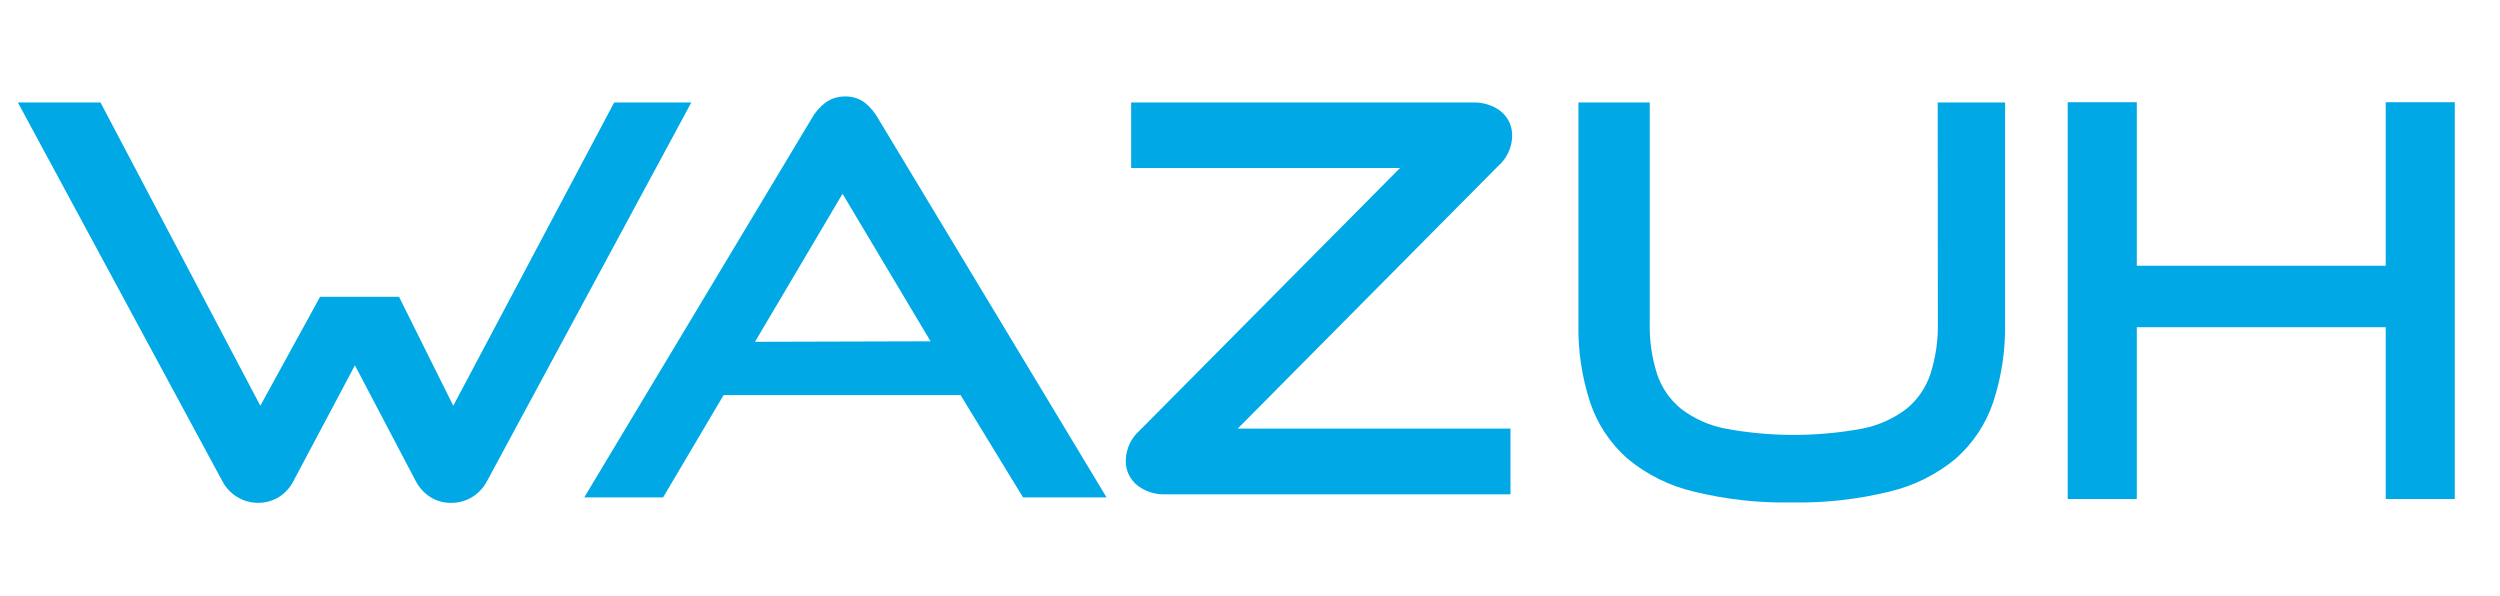
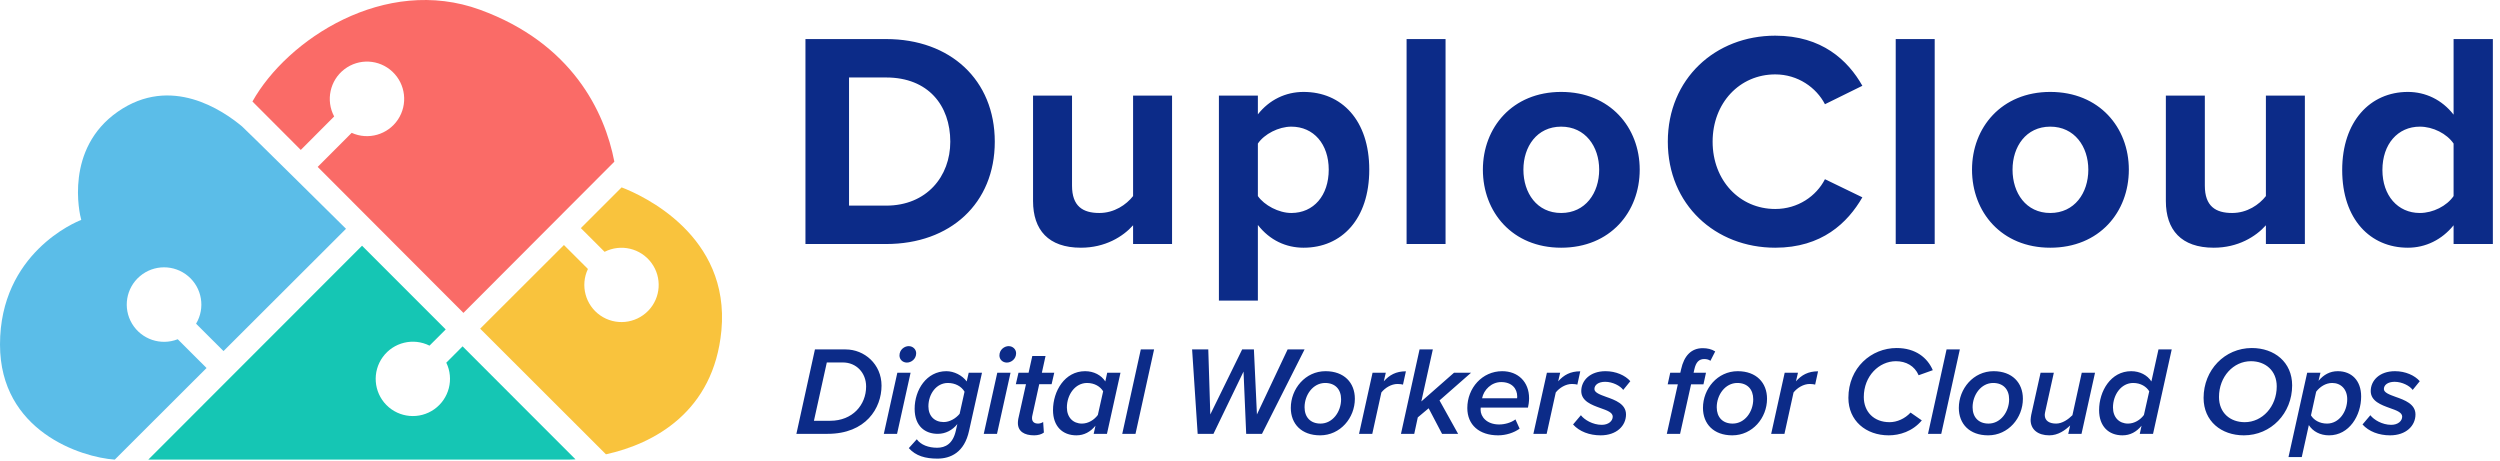
- <svg xmlns="http://www.w3.org/2000/svg" width="305" height="72.67">
-   <defs>
-     <style>.a{fill:#00a9e5;}</style>
-   </defs>
-   <g>
-     <rect fill="none" id="canvas_background" height="74.67" width="307" y="-1" x="-1" />
-   </g>
-   <g>
-     <path fill="#C97A86" id="svg_1" d="m74.93,12.5l-19.63,37l-6.62,-13.29l-9.63,0l-7.29,13.29l-19.5,-37l-10.08,0l24.94,46.19a4.92,4.92 0 0 0 6.83,2a5,5 0 0 0 1.85,-2l7.5,-14.12l7.42,14.12a5.13,5.13 0 0 0 1.86,2a4.68,4.68 0 0 0 2.46,0.66a4.83,4.83 0 0 0 2.48,-0.66a5,5 0 0 0 1.9,-2l24.92,-46.19" class="a" />
-     <path id="svg_2" d="m105.47,12.5a3.83,3.83 0 0 0 -2.36,-0.73a4,4 0 0 0 -2.38,0.73a6.25,6.25 0 0 0 -1.73,2l-27.72,46.18l9.62,0l7.38,-12.48l28.91,0l7.62,12.48l10.19,0l-27.84,-46.18a6.57,6.57 0 0 0 -1.69,-2zm-13.36,29.2l10.68,-18.06l10.74,18l-21.42,0.06z" class="a" />
-     <path id="svg_3" d="m184.48,16.73a3.76,3.76 0 0 0 -1.48,-3.23a5.37,5.37 0 0 0 -3.26,-1l-41.74,0l0,8l32.8,0l-31.74,32a5,5 0 0 0 -1.71,3.54a3.77,3.77 0 0 0 1.42,3.19a5.28,5.28 0 0 0 3.31,1.08l42.2,0l0,-8.02l-33.28,0l31.74,-32a5,5 0 0 0 1.74,-3.56z" class="a" />
-     <path id="svg_4" d="m236.42,39.39a19.11,19.11 0 0 1 -0.91,6.24a9.25,9.25 0 0 1 -2.91,4.24a13,13 0 0 1 -5.4,2.42a45.77,45.77 0 0 1 -16.72,0a13,13 0 0 1 -5.4,-2.42a9.27,9.27 0 0 1 -2.92,-4.24a19.15,19.15 0 0 1 -0.89,-6.24l0,-26.89l-8.7,0l0,26.89a29,29 0 0 0 1.43,9.71a15.92,15.92 0 0 0 4.57,6.87a19.74,19.74 0 0 0 8.06,4a46.12,46.12 0 0 0 11.9,1.33a46.56,46.56 0 0 0 12,-1.33a19.82,19.82 0 0 0 8.05,-4a16,16 0 0 0 4.58,-6.87a29.26,29.26 0 0 0 1.46,-9.71l0,-26.89l-8.22,0l0.02,26.89z" class="a" />
-     <polygon id="svg_5" points="291.06,12.47 291.06,32.42 260.69,32.42 260.69,12.47 252.26,12.47 252.26,60.88 260.69,60.88 260.69,39.92 291.06,39.92 291.06,60.88 299.48,60.88 299.48,12.47 291.06,12.47 " class="a" />
+ <svg xmlns="http://www.w3.org/2000/svg" width="320pt" height="59pt" viewBox="0 0 320 59" version="1.1">
+   <g id="surface1">
+     <path style=" stroke:none;fill-rule:nonzero;fill:rgb(4.706%,16.863%,53.333%);fill-opacity:1;" d="M 103.098 31.234 L 103.098 5 L 113.43 5 C 121.637 5 127.332 10.23 127.332 18.137 C 127.332 26.043 121.637 31.234 113.43 31.234 Z M 108.676 26.32 L 113.43 26.32 C 118.613 26.32 121.637 22.582 121.637 18.137 C 121.637 13.496 118.809 9.918 113.43 9.918 L 108.676 9.918 Z M 145.035 31.234 L 145.035 28.836 C 143.738 30.293 141.461 31.707 138.355 31.707 C 134.191 31.707 132.23 29.426 132.23 25.73 L 132.23 12.238 L 137.219 12.238 L 137.219 23.762 C 137.219 26.398 138.594 27.262 140.715 27.262 C 142.637 27.262 144.168 26.199 145.035 25.098 L 145.035 12.238 L 150.023 12.238 L 150.023 31.234 Z M 161.008 38.473 L 156.02 38.473 L 156.02 12.238 L 161.008 12.238 L 161.008 14.637 C 162.461 12.789 164.543 11.766 166.859 11.766 C 171.73 11.766 175.266 15.383 175.266 21.715 C 175.266 28.051 171.73 31.707 166.859 31.707 C 164.621 31.707 162.539 30.762 161.008 28.797 Z M 170.078 21.715 C 170.078 18.453 168.156 16.211 165.289 16.211 C 163.676 16.211 161.832 17.152 161.008 18.375 L 161.008 25.098 C 161.832 26.277 163.676 27.262 165.289 27.262 C 168.156 27.262 170.078 25.02 170.078 21.715 Z M 180.043 31.234 L 180.043 5 L 185.031 5 L 185.031 31.234 Z M 199.828 31.707 C 193.582 31.707 189.809 27.145 189.809 21.715 C 189.809 16.328 193.582 11.766 199.828 11.766 C 206.109 11.766 209.883 16.328 209.883 21.715 C 209.883 27.145 206.109 31.707 199.828 31.707 Z M 199.828 27.262 C 202.93 27.262 204.695 24.707 204.695 21.715 C 204.695 18.766 202.93 16.211 199.828 16.211 C 196.723 16.211 194.996 18.766 194.996 21.715 C 194.996 24.707 196.723 27.262 199.828 27.262 Z M 227.23 31.707 C 219.57 31.707 213.48 26.199 213.48 18.137 C 213.48 10.074 219.57 4.566 227.23 4.566 C 233.199 4.566 236.539 7.715 238.383 10.98 L 233.594 13.34 C 232.492 11.215 230.137 9.523 227.23 9.523 C 222.672 9.523 219.215 13.18 219.215 18.137 C 219.215 23.094 222.672 26.75 227.23 26.75 C 230.137 26.75 232.492 25.098 233.594 22.938 L 238.383 25.258 C 236.5 28.52 233.199 31.707 227.23 31.707 Z M 242.652 31.234 L 242.652 5 L 247.641 5 L 247.641 31.234 Z M 262.434 31.707 C 256.191 31.707 252.418 27.145 252.418 21.715 C 252.418 16.328 256.191 11.766 262.434 11.766 C 268.719 11.766 272.492 16.328 272.492 21.715 C 272.492 27.145 268.719 31.707 262.434 31.707 Z M 262.434 27.262 C 265.539 27.262 267.305 24.707 267.305 21.715 C 267.305 18.766 265.539 16.211 262.434 16.211 C 259.332 16.211 257.605 18.766 257.605 21.715 C 257.605 24.707 259.332 27.262 262.434 27.262 Z M 290.035 31.234 L 290.035 28.836 C 288.738 30.293 286.461 31.707 283.359 31.707 C 279.195 31.707 277.23 29.426 277.23 25.73 L 277.23 12.238 L 282.219 12.238 L 282.219 23.762 C 282.219 26.398 283.594 27.262 285.715 27.262 C 287.641 27.262 289.172 26.199 290.035 25.098 L 290.035 12.238 L 295.023 12.238 L 295.023 31.234 Z M 314.059 31.234 L 314.059 28.836 C 312.566 30.684 310.484 31.707 308.207 31.707 C 303.414 31.707 299.801 28.09 299.801 21.758 C 299.801 15.543 303.375 11.766 308.207 11.766 C 310.445 11.766 312.566 12.75 314.059 14.676 L 314.059 5 L 319.086 5 L 319.086 31.234 Z M 314.059 25.098 L 314.059 18.375 C 313.195 17.113 311.43 16.211 309.738 16.211 C 306.91 16.211 304.949 18.453 304.949 21.758 C 304.949 25.02 306.91 27.262 309.738 27.262 C 311.43 27.262 313.195 26.359 314.059 25.098 Z M 314.059 25.098 " />
+     <path style=" stroke:none;fill-rule:nonzero;fill:rgb(4.706%,16.863%,53.333%);fill-opacity:1;" d="M 108.242 44.727 C 110.637 44.727 112.836 46.605 112.836 49.359 C 112.836 52.242 110.832 55.531 105.93 55.531 L 101.938 55.531 L 104.312 44.727 Z M 106.27 53.859 C 109.117 53.859 110.863 51.836 110.863 49.473 C 110.863 47.723 109.617 46.395 107.887 46.395 L 105.832 46.395 L 104.184 53.859 Z M 115.133 45.504 C 115.133 44.742 115.781 44.305 116.312 44.305 C 116.863 44.305 117.27 44.727 117.27 45.211 C 117.27 45.973 116.621 46.41 116.086 46.41 C 115.539 46.41 115.133 46.008 115.133 45.504 Z M 113.129 55.531 L 114.859 47.707 L 116.555 47.707 L 114.824 55.531 Z M 116.328 57.359 L 117.348 56.227 C 117.867 56.953 118.867 57.312 119.953 57.312 C 121.004 57.312 121.973 56.809 122.348 55.125 L 122.539 54.281 C 121.926 55.043 121.051 55.531 120.035 55.531 C 118.434 55.531 117.074 54.574 117.074 52.324 C 117.074 49.91 118.594 47.512 121.133 47.512 C 122.121 47.512 123.172 48.047 123.738 48.824 L 123.996 47.707 L 125.695 47.707 L 124.043 55.125 C 123.445 57.926 121.668 58.703 119.984 58.703 C 118.465 58.703 117.219 58.363 116.328 57.359 Z M 122.832 52.969 L 123.461 50.137 C 123.059 49.441 122.25 49.02 121.328 49.02 C 119.84 49.02 118.836 50.445 118.836 52.016 C 118.836 53.246 119.613 54.023 120.793 54.023 C 121.57 54.023 122.348 53.555 122.832 52.969 Z M 127.926 45.504 C 127.926 44.742 128.574 44.305 129.105 44.305 C 129.656 44.305 130.062 44.727 130.062 45.211 C 130.062 45.973 129.414 46.41 128.879 46.41 C 128.332 46.41 127.926 46.008 127.926 45.504 Z M 125.922 55.531 L 127.652 47.707 L 129.348 47.707 L 127.617 55.531 Z M 130.289 54.137 C 130.289 54.039 130.305 53.812 130.336 53.633 L 131.324 49.18 L 130.027 49.18 L 130.367 47.707 L 131.66 47.707 L 132.133 45.57 L 133.828 45.57 L 133.359 47.707 L 134.945 47.707 L 134.605 49.18 L 133.02 49.18 L 132.133 53.215 C 132.113 53.293 132.098 53.406 132.098 53.52 C 132.098 53.957 132.359 54.219 132.875 54.219 C 133.117 54.219 133.395 54.121 133.523 54.008 L 133.617 55.367 C 133.328 55.594 132.859 55.723 132.375 55.723 C 131.113 55.723 130.289 55.223 130.289 54.137 Z M 141.48 48.824 L 141.723 47.707 L 143.422 47.707 L 141.691 55.531 L 139.992 55.531 L 140.219 54.492 C 139.57 55.285 138.762 55.723 137.777 55.723 C 135.996 55.723 134.785 54.559 134.785 52.5 C 134.785 50.055 136.289 47.512 138.891 47.512 C 140.008 47.512 140.961 48.016 141.48 48.824 Z M 136.562 52.16 C 136.562 53.426 137.355 54.219 138.488 54.219 C 139.312 54.219 140.07 53.73 140.523 53.117 L 141.203 50.086 C 140.848 49.488 140.105 49.02 139.148 49.02 C 137.613 49.02 136.562 50.523 136.562 52.16 Z M 143.648 55.531 L 146.023 44.727 L 147.723 44.727 L 145.344 55.531 Z M 159.512 55.531 L 159.172 47.562 L 155.324 55.531 L 153.301 55.531 L 152.59 44.727 L 154.66 44.727 L 154.918 53.051 L 158.996 44.727 L 160.5 44.727 L 160.887 53.051 L 164.816 44.727 L 166.984 44.727 L 161.535 55.531 Z M 165.223 52.211 C 165.223 49.762 167.082 47.512 169.668 47.512 C 172.047 47.512 173.422 48.984 173.422 51.043 C 173.422 53.488 171.562 55.723 168.973 55.723 C 166.598 55.723 165.223 54.266 165.223 52.211 Z M 171.66 51.109 C 171.66 49.828 170.898 49.02 169.621 49.02 C 168.066 49.02 166.984 50.543 166.984 52.129 C 166.984 53.406 167.746 54.219 169.023 54.219 C 170.574 54.219 171.66 52.711 171.66 51.109 Z M 173.957 55.531 L 175.688 47.707 L 177.383 47.707 L 177.125 48.809 C 177.852 48 178.68 47.527 179.957 47.527 L 179.582 49.23 C 179.469 49.195 179.195 49.148 178.887 49.148 C 178.078 49.148 177.285 49.648 176.816 50.234 L 175.652 55.531 Z M 184.582 55.531 L 182.867 52.258 L 181.477 53.426 L 181.023 55.531 L 179.324 55.531 L 181.703 44.727 L 183.402 44.727 L 181.93 51.383 L 186.117 47.707 L 188.301 47.707 L 184.258 51.254 L 186.637 55.531 Z M 187.816 52.227 C 187.816 49.668 189.723 47.512 192.281 47.512 C 194.301 47.512 195.723 48.871 195.723 50.977 C 195.723 51.398 195.645 51.934 195.578 52.176 L 189.531 52.176 L 189.516 52.453 C 189.516 53.344 190.305 54.332 191.891 54.332 C 192.602 54.332 193.43 54.105 193.977 53.684 L 194.512 54.867 C 193.785 55.398 192.75 55.723 191.762 55.723 C 189.336 55.723 187.816 54.379 187.816 52.227 Z M 194.188 50.977 C 194.203 50.93 194.203 50.816 194.203 50.75 C 194.203 49.746 193.523 48.906 192.148 48.906 C 190.906 48.906 189.918 49.895 189.707 50.977 Z M 196.273 55.531 L 198.004 47.707 L 199.703 47.707 L 199.445 48.809 C 200.172 48 200.996 47.527 202.273 47.527 L 201.902 49.23 C 201.789 49.195 201.516 49.148 201.207 49.148 C 200.398 49.148 199.605 49.648 199.137 50.234 L 197.973 55.531 Z M 201.352 54.332 L 202.355 53.148 C 202.793 53.73 203.875 54.379 205.023 54.379 C 205.898 54.379 206.43 53.879 206.43 53.328 C 206.43 52.793 205.703 52.531 204.879 52.242 C 203.746 51.836 202.402 51.352 202.402 50.055 C 202.402 48.727 203.504 47.512 205.508 47.512 C 206.836 47.512 208.031 48.047 208.68 48.793 L 207.773 49.91 C 207.402 49.391 206.43 48.871 205.461 48.871 C 204.586 48.871 204.086 49.277 204.086 49.797 C 204.086 50.25 204.781 50.508 205.59 50.801 C 206.738 51.203 208.129 51.707 208.129 53.051 C 208.129 54.492 206.934 55.723 204.879 55.723 C 203.457 55.723 202.16 55.238 201.352 54.332 Z M 213.352 55.531 L 214.762 49.195 L 213.465 49.195 L 213.789 47.707 L 215.082 47.707 L 215.18 47.27 C 215.555 45.551 216.477 44.566 217.945 44.566 C 218.527 44.566 219.078 44.68 219.547 44.984 L 218.934 46.184 C 218.723 46.023 218.434 45.957 218.141 45.957 C 217.461 45.957 217.074 46.379 216.879 47.27 L 216.781 47.707 L 218.367 47.707 L 218.043 49.195 L 216.457 49.195 L 215.051 55.531 Z M 217.98 52.211 C 217.98 49.762 219.84 47.512 222.426 47.512 C 224.805 47.512 226.18 48.984 226.18 51.043 C 226.18 53.488 224.32 55.723 221.73 55.723 C 219.355 55.723 217.98 54.266 217.98 52.211 Z M 224.414 51.109 C 224.414 49.828 223.656 49.02 222.379 49.02 C 220.824 49.02 219.742 50.543 219.742 52.129 C 219.742 53.406 220.5 54.219 221.781 54.219 C 223.332 54.219 224.414 52.711 224.414 51.109 Z M 226.711 55.531 L 228.441 47.707 L 230.141 47.707 L 229.883 48.809 C 230.609 48 231.434 47.527 232.711 47.527 L 232.34 49.23 C 232.227 49.195 231.953 49.148 231.645 49.148 C 230.836 49.148 230.043 49.648 229.574 50.234 L 228.41 55.531 Z M 236.594 50.93 C 236.594 47.074 239.523 44.547 242.773 44.547 C 245.199 44.547 246.719 45.797 247.398 47.383 L 245.586 48.031 C 245.07 46.832 243.969 46.234 242.676 46.234 C 240.523 46.234 238.566 48.129 238.566 50.816 C 238.566 52.695 239.844 54.039 241.867 54.039 C 242.82 54.039 243.84 53.586 244.551 52.809 L 245.992 53.812 C 244.793 55.238 243.129 55.723 241.754 55.723 C 238.828 55.723 236.594 53.844 236.594 50.93 Z M 246.785 55.531 L 249.16 44.727 L 250.859 44.727 L 248.48 55.531 Z M 250.73 52.211 C 250.73 49.762 252.59 47.512 255.176 47.512 C 257.555 47.512 258.93 48.984 258.93 51.043 C 258.93 53.488 257.07 55.723 254.48 55.723 C 252.105 55.723 250.73 54.266 250.73 52.211 Z M 257.168 51.109 C 257.168 49.828 256.406 49.02 255.129 49.02 C 253.578 49.02 252.492 50.543 252.492 52.129 C 252.492 53.406 253.254 54.219 254.531 54.219 C 256.082 54.219 257.168 52.711 257.168 51.109 Z M 262.891 47.707 L 261.809 52.598 C 261.777 52.742 261.727 52.969 261.727 53.102 C 261.727 53.895 262.359 54.219 263.184 54.219 C 263.977 54.219 264.754 53.668 265.27 53.148 L 266.465 47.707 L 268.164 47.707 L 266.434 55.531 L 264.734 55.531 L 264.977 54.461 C 264.332 55.074 263.441 55.723 262.309 55.723 C 260.855 55.723 259.918 54.98 259.918 53.746 C 259.918 53.602 259.965 53.262 259.996 53.102 L 261.195 47.707 Z M 275.379 48.824 L 276.285 44.727 L 277.98 44.727 L 275.59 55.531 L 273.891 55.531 L 274.117 54.492 C 273.469 55.285 272.66 55.723 271.676 55.723 C 269.895 55.723 268.684 54.559 268.684 52.5 C 268.684 50.055 270.188 47.512 272.789 47.512 C 273.906 47.512 274.859 48.016 275.379 48.824 Z M 270.461 52.16 C 270.461 53.426 271.254 54.219 272.387 54.219 C 273.211 54.219 273.973 53.73 274.422 53.117 L 275.102 50.086 C 274.746 49.488 274.004 49.02 273.051 49.02 C 271.512 49.02 270.461 50.523 270.461 52.16 Z M 282.059 50.93 C 282.059 47.367 284.758 44.547 288.234 44.547 C 291.129 44.547 293.395 46.363 293.395 49.328 C 293.395 52.906 290.695 55.723 287.215 55.723 C 284.32 55.723 282.059 53.91 282.059 50.93 Z M 291.422 49.457 C 291.422 47.43 289.965 46.234 288.121 46.234 C 285.875 46.234 284.031 48.207 284.031 50.816 C 284.031 52.855 285.469 54.039 287.328 54.039 C 289.562 54.039 291.422 52.062 291.422 49.457 Z M 295.531 54.41 L 294.625 58.508 L 292.926 58.508 L 295.32 47.707 L 297.02 47.707 L 296.773 48.742 C 297.438 47.949 298.246 47.512 299.234 47.512 C 300.996 47.512 302.227 48.695 302.227 50.75 C 302.227 53.18 300.707 55.723 298.117 55.723 C 296.984 55.723 296.047 55.223 295.531 54.41 Z M 300.445 51.09 C 300.445 49.828 299.637 49.02 298.523 49.02 C 297.68 49.02 296.938 49.52 296.469 50.137 L 295.805 53.164 C 296.16 53.766 296.906 54.219 297.859 54.219 C 299.395 54.219 300.445 52.711 300.445 51.09 Z M 302.402 54.332 L 303.406 53.148 C 303.844 53.73 304.926 54.379 306.074 54.379 C 306.949 54.379 307.48 53.879 307.48 53.328 C 307.48 52.793 306.754 52.531 305.93 52.242 C 304.797 51.836 303.453 51.352 303.453 50.055 C 303.453 48.727 304.555 47.512 306.559 47.512 C 307.887 47.512 309.082 48.047 309.73 48.793 L 308.824 49.91 C 308.453 49.391 307.48 48.871 306.512 48.871 C 305.637 48.871 305.137 49.277 305.137 49.797 C 305.137 50.25 305.832 50.508 306.641 50.801 C 307.789 51.203 309.18 51.707 309.18 53.051 C 309.18 54.492 307.984 55.723 305.93 55.723 C 304.508 55.723 303.211 55.238 302.402 54.332 Z M 302.402 54.332 " />
+     <path style=" stroke:none;fill-rule:nonzero;fill:rgb(8.235%,77.647%,70.588%);fill-opacity:1;" d="M 57.125 46.422 C 58.141 48.516 57.488 51.039 55.59 52.383 C 53.688 53.727 51.094 53.496 49.457 51.84 C 47.824 50.18 47.629 47.582 48.996 45.699 C 50.363 43.816 52.895 43.199 54.977 44.242 L 57.051 42.168 L 46.34 31.453 L 18.98 58.832 L 72.309 58.832 C 72.723 58.832 73.18 58.824 73.664 58.797 L 59.211 44.332 Z M 57.125 46.422 " />
+     <path style=" stroke:none;fill-rule:nonzero;fill:rgb(35.686%,74.118%,90.98%);fill-opacity:1;" d="M 22.75 43.422 C 20.574 44.277 18.102 43.434 16.902 41.434 C 15.703 39.434 16.129 36.859 17.91 35.352 C 19.691 33.84 22.305 33.84 24.086 35.348 C 25.867 36.855 26.297 39.43 25.098 41.434 L 28.609 44.938 L 44.289 29.285 C 44.289 29.285 31 16.137 30.984 16.184 C 28.52 14.133 21.887 9.555 15.078 14.297 C 8.27 19.039 10.16 27.348 10.402 28.152 C 9.715 28.395 0 32.422 0 44.102 C 0 55.207 10.391 58.535 14.691 58.832 L 26.438 47.105 Z M 22.75 43.422 " />
+     <path style=" stroke:none;fill-rule:nonzero;fill:rgb(97.647%,76.471%,23.922%);fill-opacity:1;" d="M 79.566 23.984 L 74.348 29.199 L 77.387 32.234 C 79.461 31.176 81.996 31.773 83.379 33.645 C 84.766 35.516 84.59 38.113 82.969 39.781 C 81.344 41.449 78.75 41.703 76.836 40.375 C 74.926 39.047 74.254 36.531 75.254 34.43 L 72.184 31.363 L 61.461 42.07 L 77.562 58.152 C 83.688 56.809 91.363 52.719 92.34 42.305 C 93.477 30.141 82.266 25.012 79.566 23.984 Z M 79.566 23.984 " />
+     <path style=" stroke:none;fill-rule:nonzero;fill:rgb(98.039%,41.961%,40.392%);fill-opacity:1;" d="M 42.773 14.906 C 41.676 12.848 42.227 10.293 44.074 8.871 C 45.922 7.449 48.523 7.574 50.227 9.172 C 51.926 10.766 52.227 13.359 50.938 15.301 C 49.645 17.242 47.137 17.965 45.016 17.004 L 40.664 21.363 L 59.32 40.051 L 78.637 20.695 C 77.406 14.273 73.195 5.535 61.449 1.25 C 49.266 -3.195 36.762 5.043 32.312 12.992 L 38.5 19.191 Z M 42.773 14.906 " />
  </g>
</svg>
